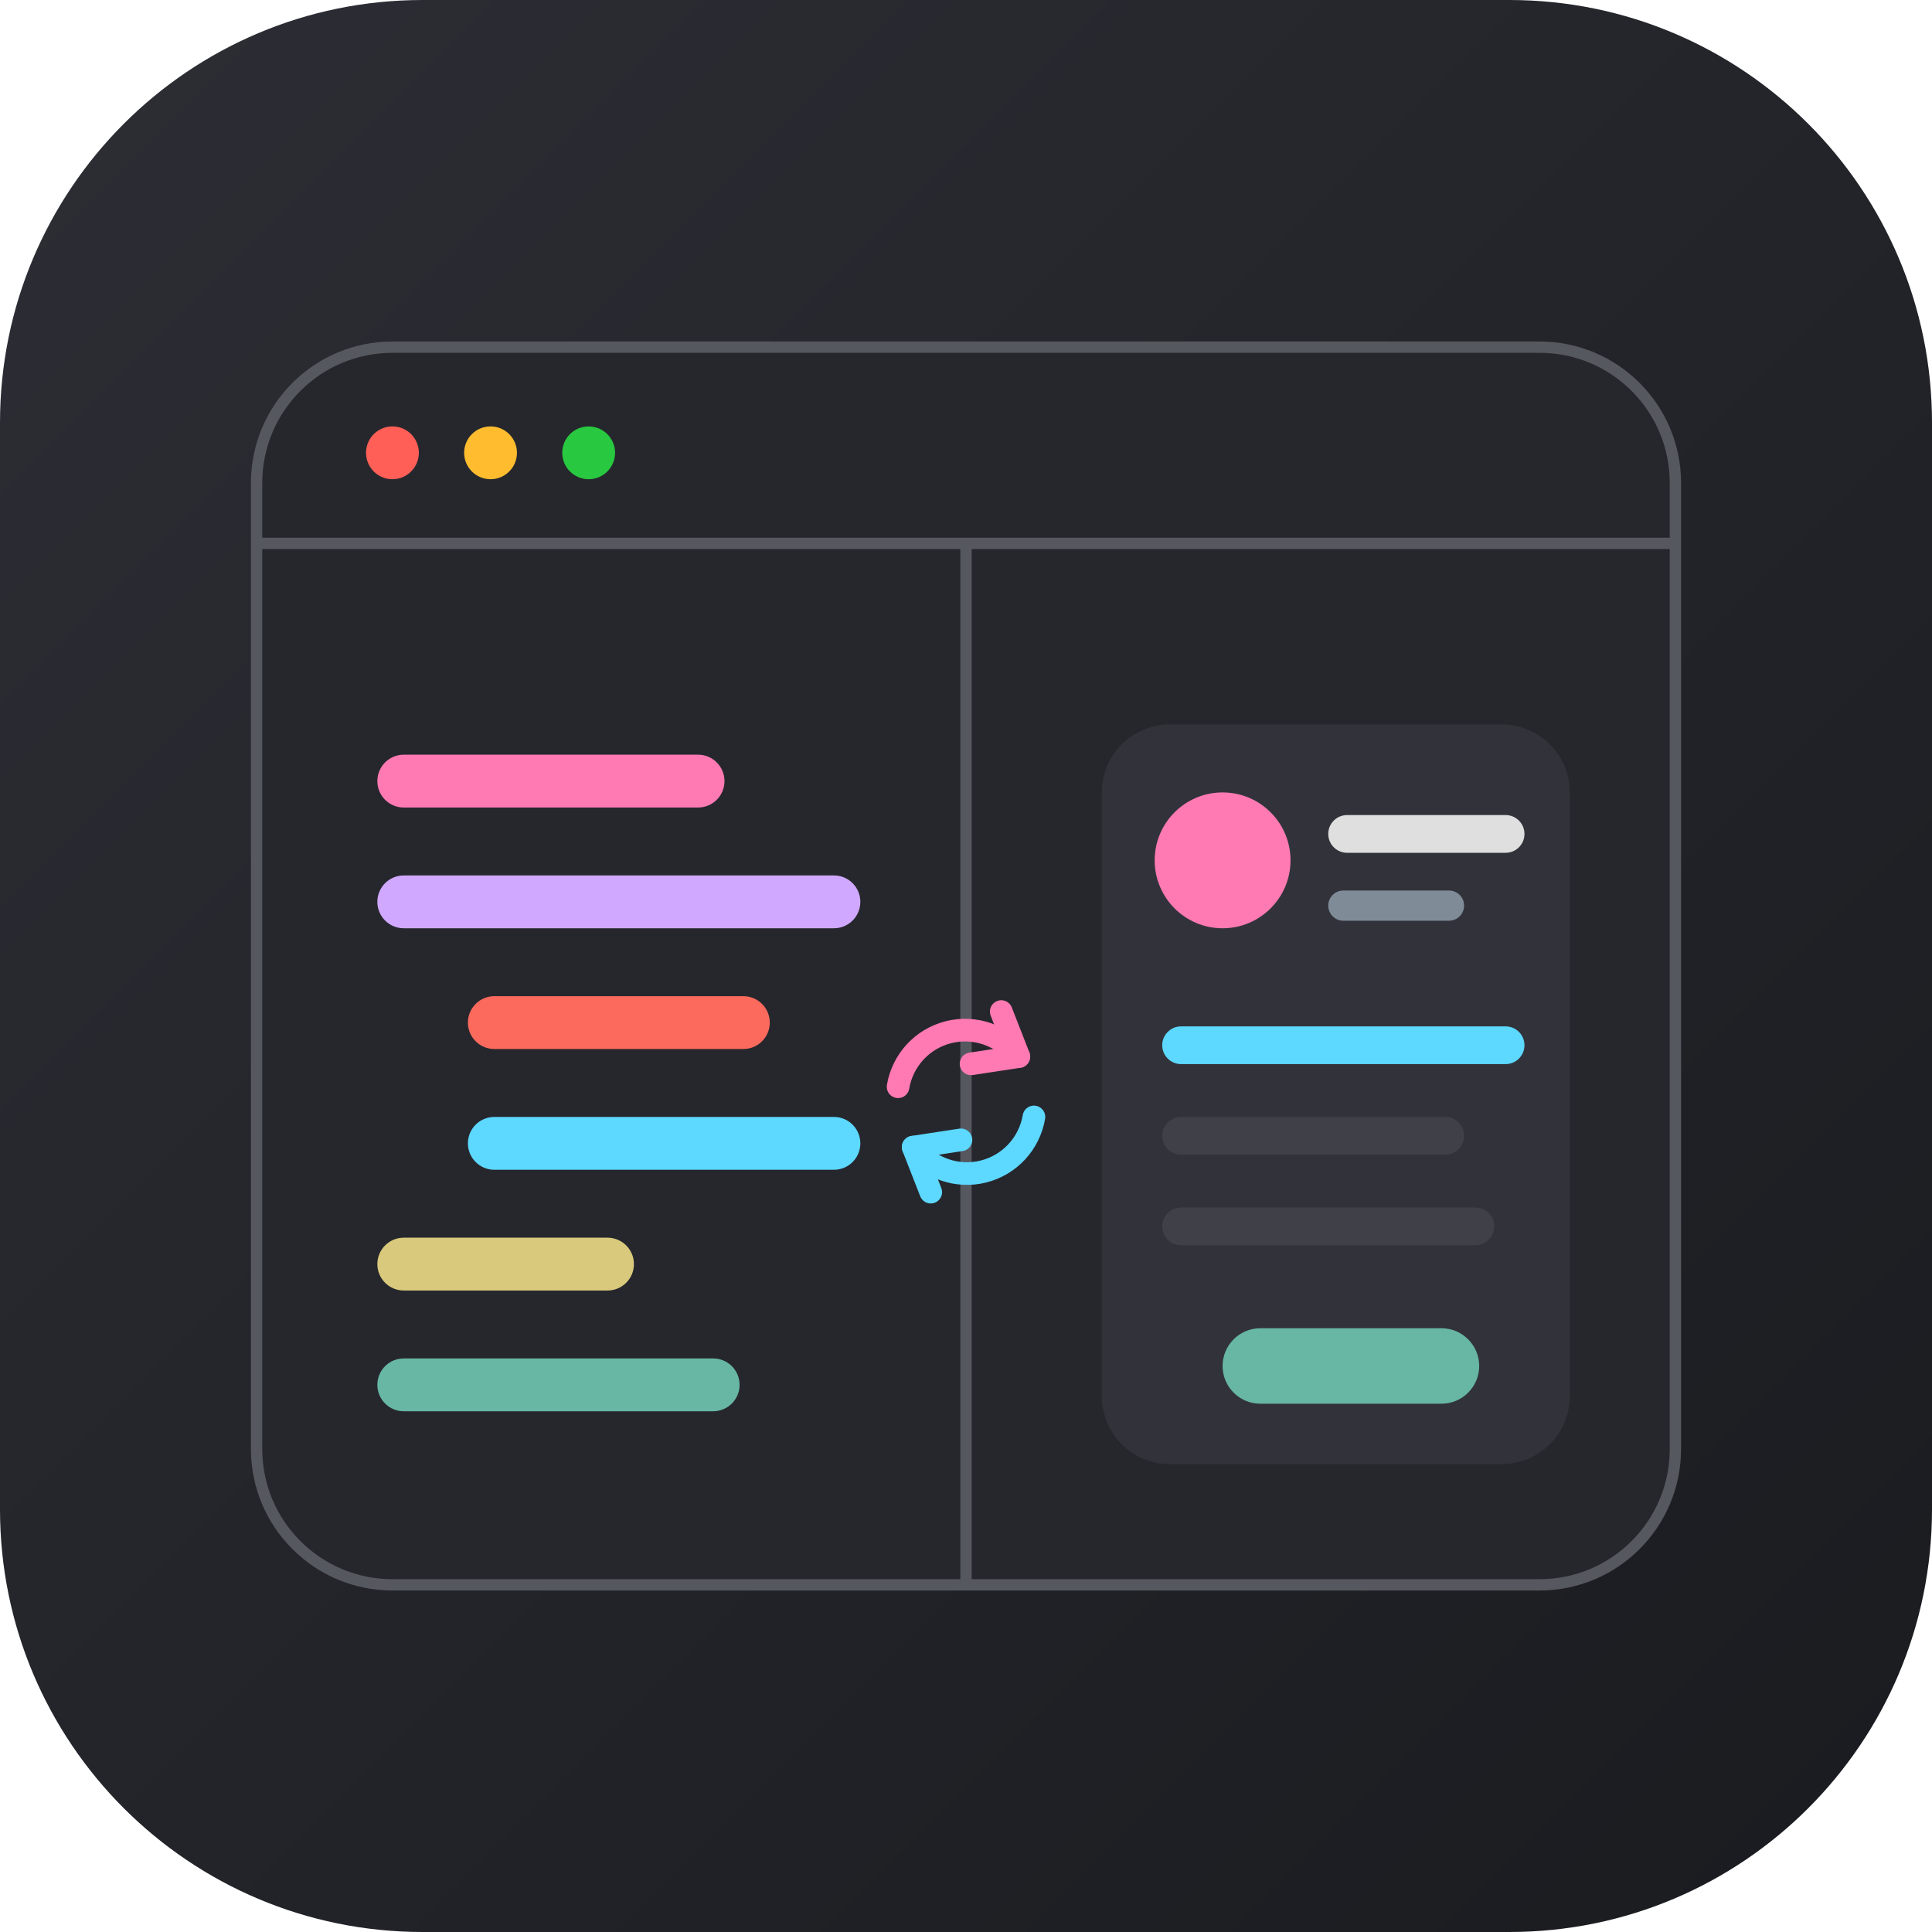
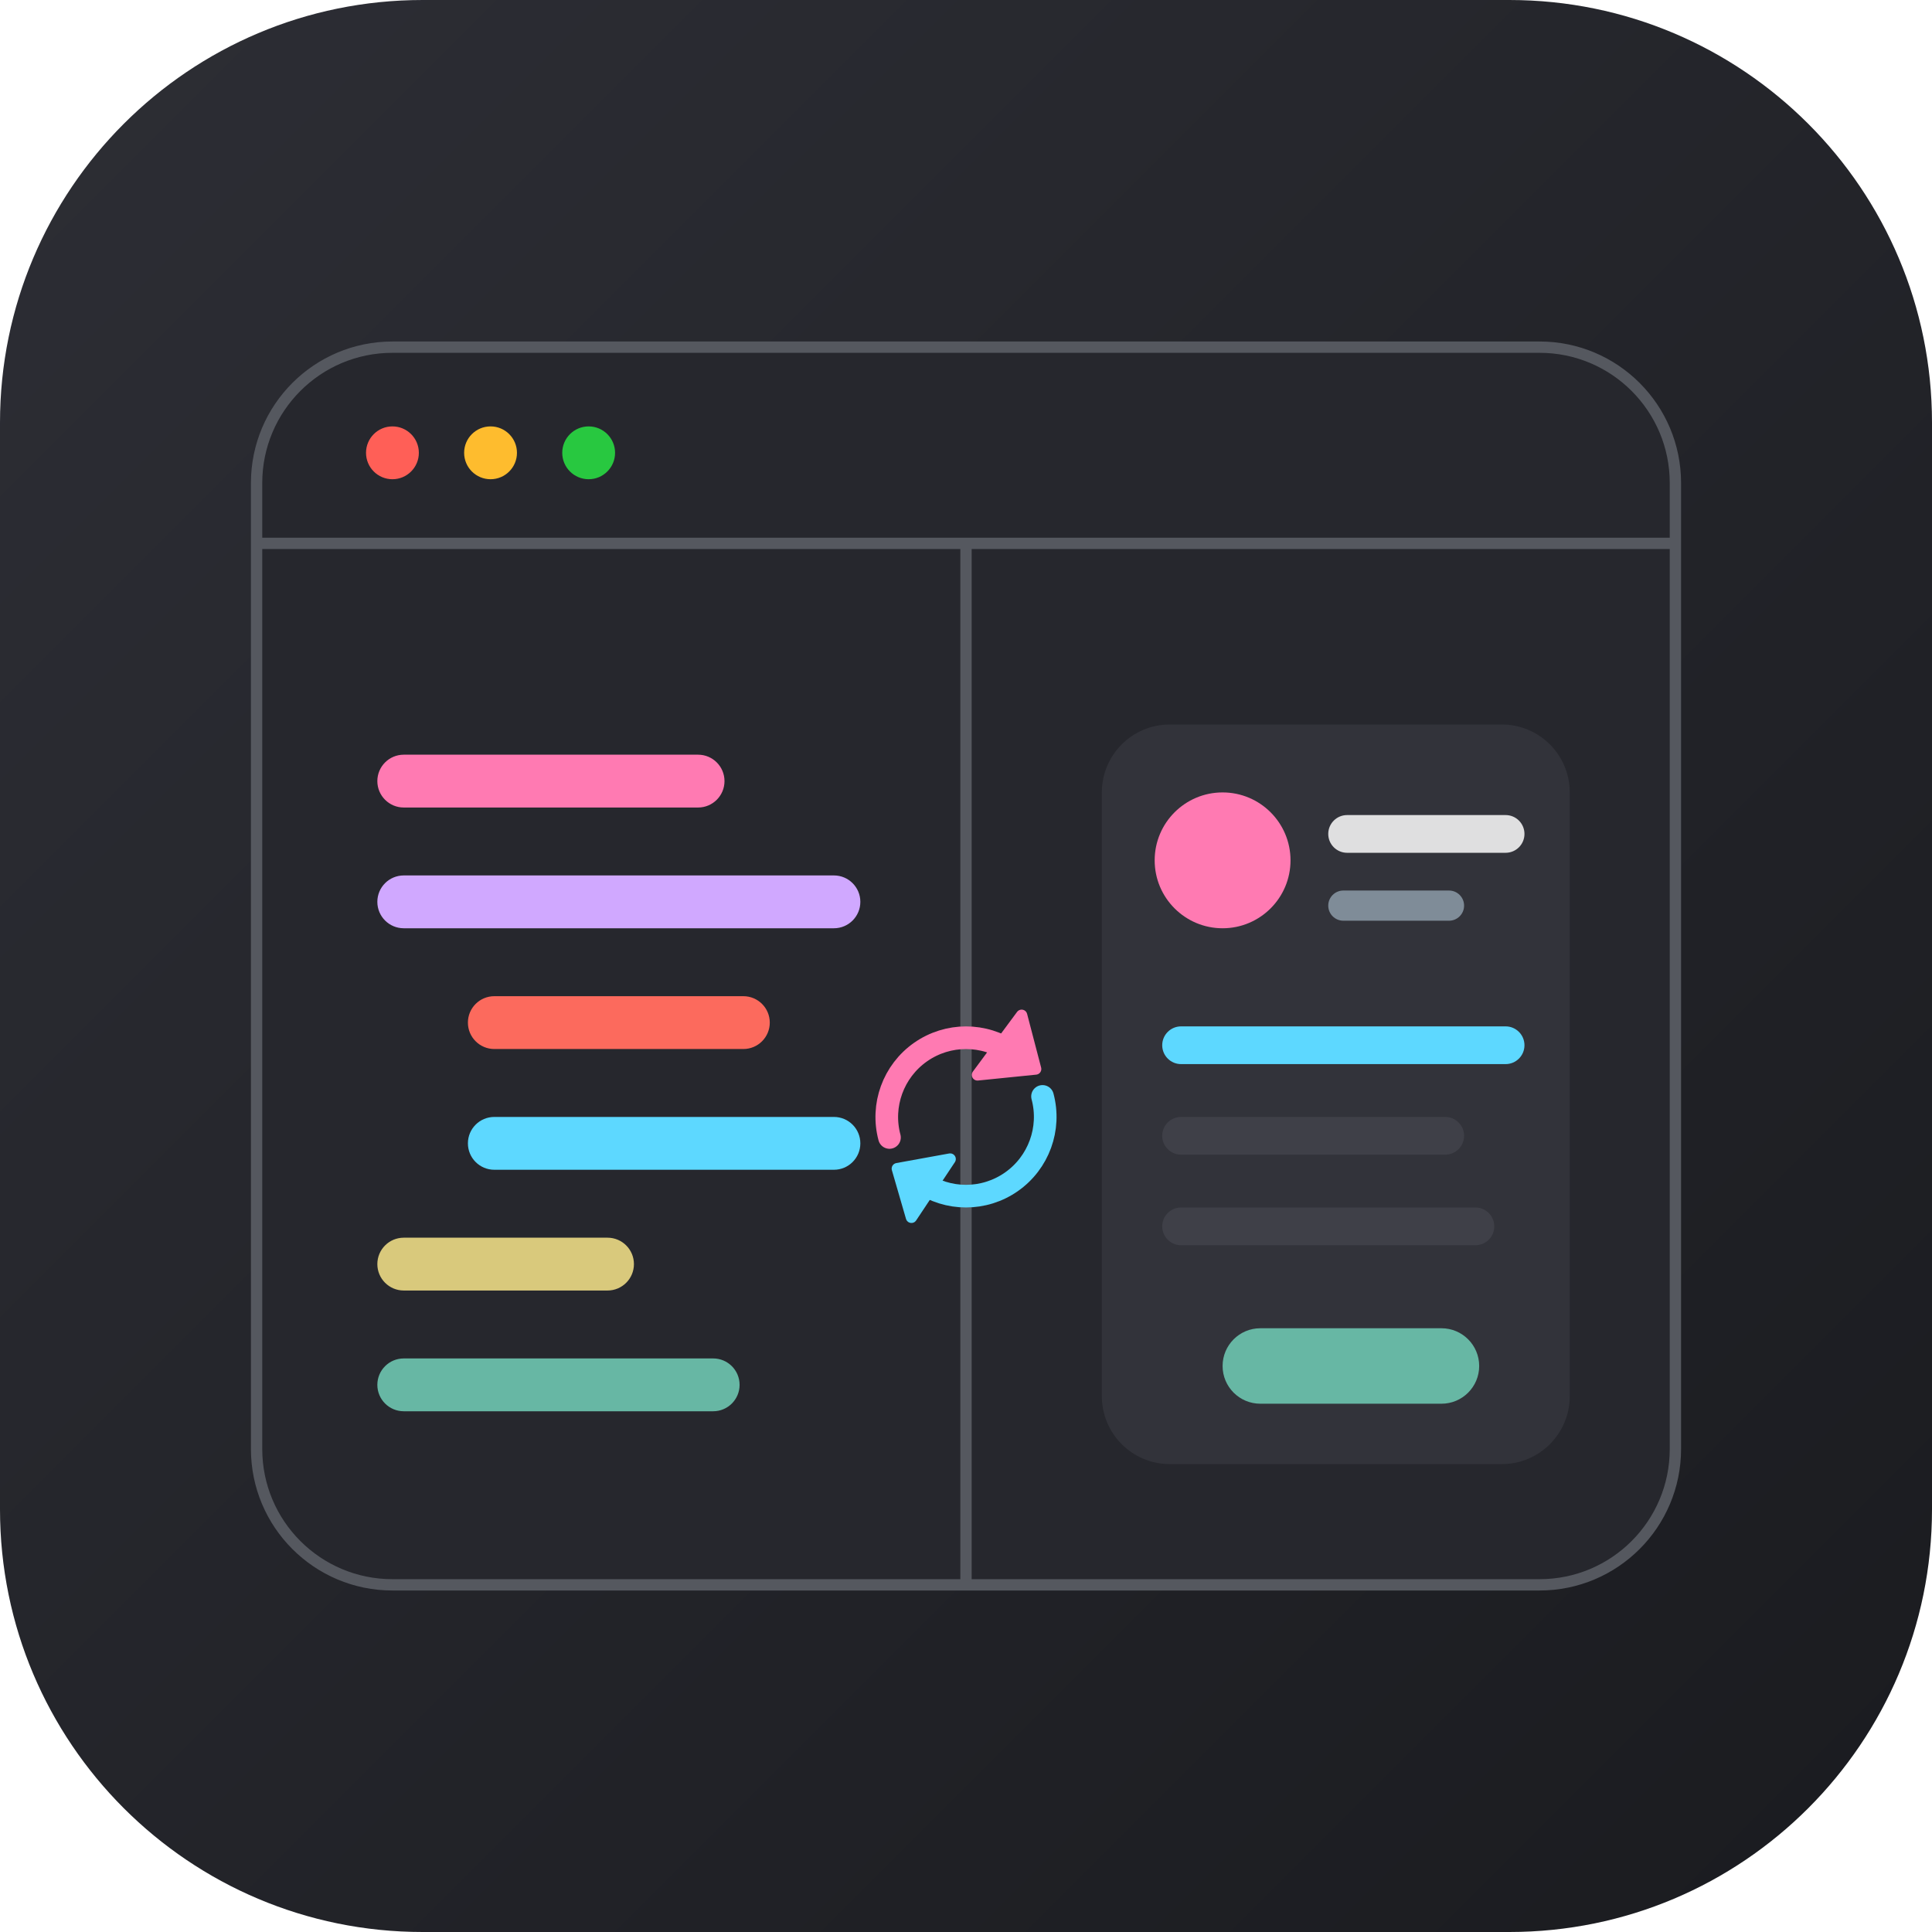
<svg xmlns="http://www.w3.org/2000/svg" viewBox="0 0 256 256" width="256" height="256" role="img" aria-label="PreviewsMCP">
  <defs>
    <linearGradient id="bg" x1="0" y1="0" x2="1" y2="1">
      <stop offset="0" stop-color="#2D2E35" />
      <stop offset="1" stop-color="#1A1B1F" />
    </linearGradient>
  </defs>
  <rect width="256" height="256" rx="56" fill="url(#bg)" />
  <rect x="34" y="46" width="188" height="164" rx="18" fill="#26272D" stroke="#55585F" stroke-width="1.5" />
  <circle cx="52" cy="60" r="3.5" fill="#FF5F57" />
  <circle cx="65" cy="60" r="3.5" fill="#FEBC2E" />
  <circle cx="78" cy="60" r="3.5" fill="#28C840" />
  <line x1="34" y1="72" x2="222" y2="72" stroke="#55585F" stroke-width="1.5" />
  <line x1="128" y1="72" x2="128" y2="210" stroke="#55585F" stroke-width="1.5" />
  <rect x="50" y="100" width="46" height="7" rx="3.5" fill="#FF7AB2" />
  <rect x="50" y="116" width="64" height="7" rx="3.5" fill="#D0A8FF" />
  <rect x="62" y="132" width="40" height="7" rx="3.5" fill="#FC6A5D" />
  <rect x="62" y="148" width="52" height="7" rx="3.5" fill="#5DD8FF" />
  <rect x="50" y="164" width="34" height="7" rx="3.5" fill="#D9C97C" />
  <rect x="50" y="180" width="48" height="7" rx="3.5" fill="#67B7A4" />
  <rect x="146" y="96" width="62" height="98" rx="9" fill="#32333A" />
  <circle cx="162" cy="114" r="9" fill="#FF7AB2" />
  <rect x="176" y="108" width="26" height="5" rx="2.5" fill="#DFDFE0" />
  <rect x="176" y="118" width="18" height="4" rx="2" fill="#7F8C98" />
  <rect x="154" y="136" width="48" height="5" rx="2.5" fill="#5DD8FF" />
  <rect x="154" y="148" width="40" height="5" rx="2.5" fill="#3F4048" />
  <rect x="154" y="160" width="44" height="5" rx="2.5" fill="#3F4048" />
  <rect x="162" y="176" width="34" height="10" rx="5" fill="#67B7A4" />
-   <g>
-     <path d="M 119 144 A 9 9 0 0 1 135 140" fill="none" stroke="#FF7AB2" stroke-width="3" stroke-linecap="round" />
-     <path d="M -5 -4 L 0 0 L -5 4" fill="none" stroke="#FF7AB2" stroke-width="3" stroke-linecap="round" stroke-linejoin="round" transform="translate(135 140) rotate(30)" />
-     <path d="M 137 148 A 9 9 0 0 1 121 152" fill="none" stroke="#5DD8FF" stroke-width="3" stroke-linecap="round" />
-     <path d="M -5 -4 L 0 0 L -5 4" fill="none" stroke="#5DD8FF" stroke-width="3" stroke-linecap="round" stroke-linejoin="round" transform="translate(121 152) rotate(-150)" />
+   <g stroke-linecap="round" stroke-linejoin="round">
+     <path d="M 117.86 150.72 A 10.5 10.5 0 0 1 134.02 139.4" fill="none" stroke="#FF7AB2" stroke-width="3" />
+     <path d="M 137.23 141.65 L 129.52 142.43 L 135.37 134.53 Z" fill="#FF7AB2" stroke="#FF7AB2" stroke-width="1.5" />
+     <path d="M 138.14 145.28 A 10.5 10.5 0 0 1 121.98 156.6" fill="none" stroke="#5DD8FF" stroke-width="3" />
+     <path d="M 118.9 154.85 L 125.9 153.58 L 120.77 161.3 Z" fill="#5DD8FF" stroke="#5DD8FF" stroke-width="1.5" />
  </g>
</svg>
